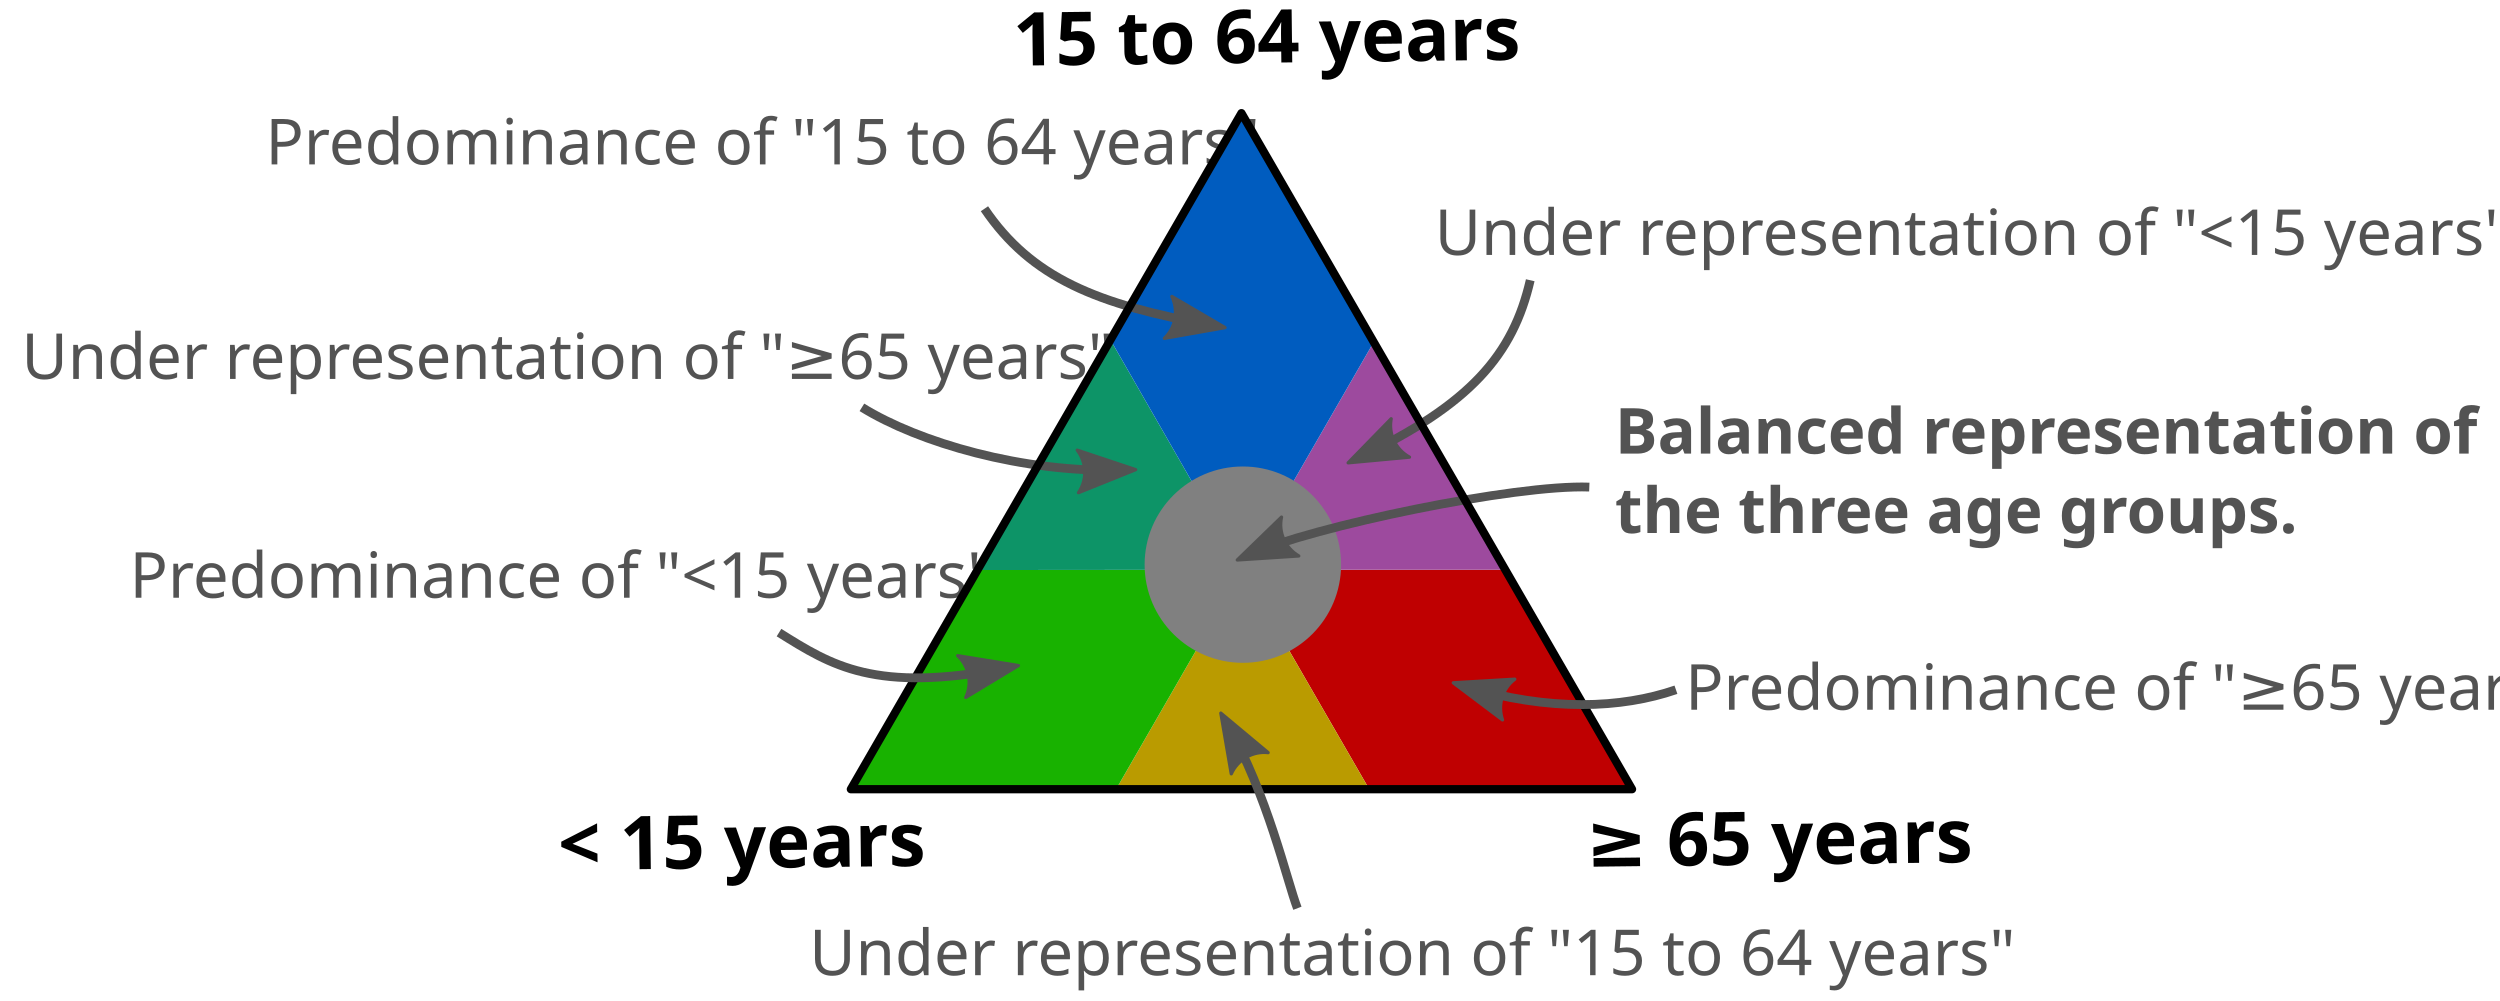
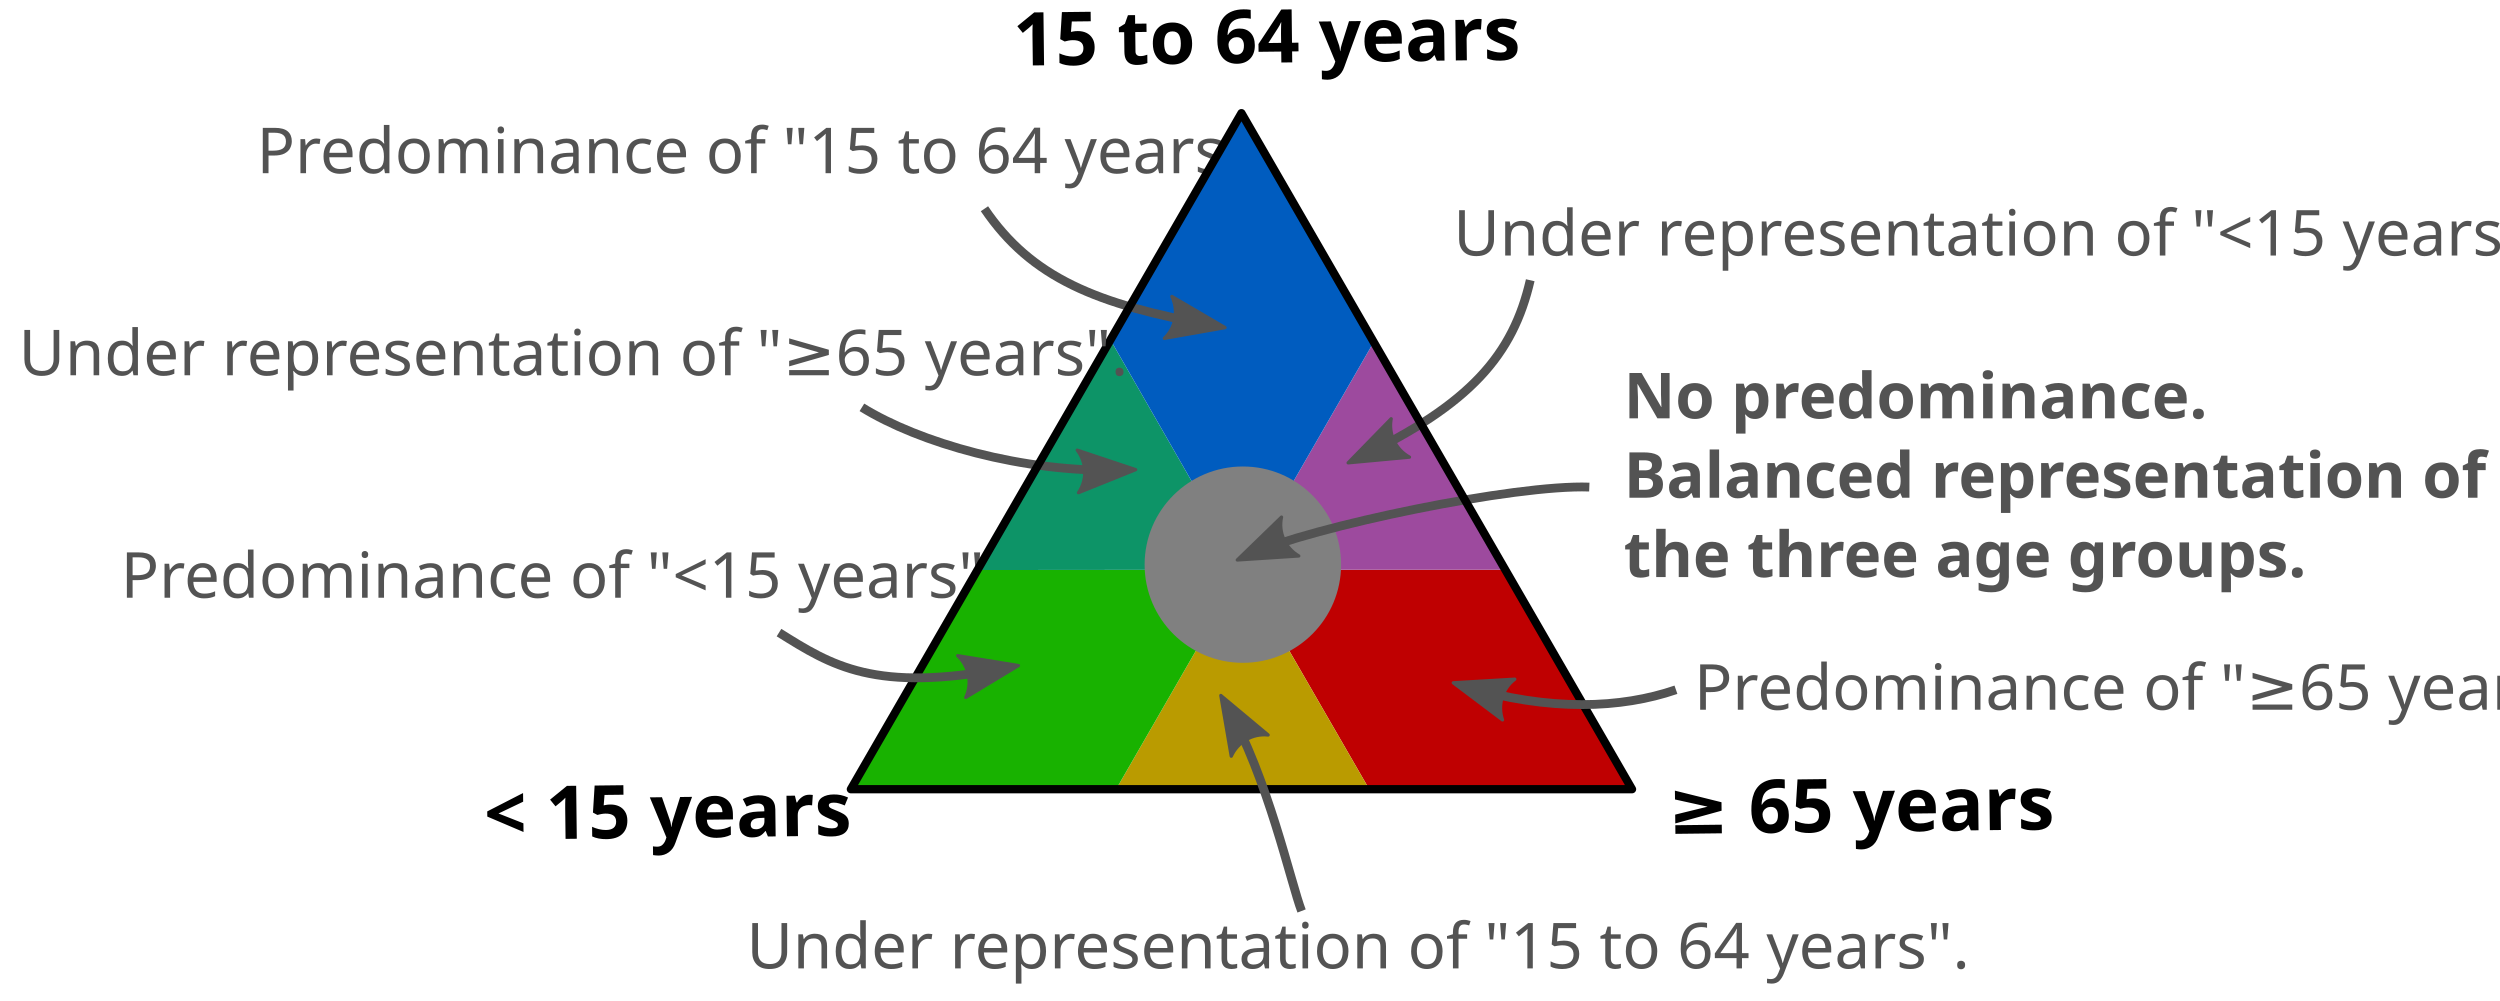
<svg xmlns="http://www.w3.org/2000/svg" height="60mm" version="1.1" width="150mm" id="svg1271">
  <defs id="defs2">
    <marker style="overflow:visible" id="Arrow2Mend-2-6-6" refX="0" refY="0" orient="auto" viewBox="0 0 6.93 5.196" markerWidth="6.93" markerHeight="5.196" preserveAspectRatio="xMidYMid">
      <path transform="scale(-0.6)" d="M 8.719,4.034 -2.207,0.016 8.719,-4.002 c -1.745,2.372 -1.735,5.617 -6e-7,8.035 z" style="fill:context-stroke;fill-rule:evenodd;stroke:context-stroke;stroke-width:0.625;stroke-linejoin:round" id="path359593-0-6-10" />
    </marker>
    <marker style="overflow:visible" id="Arrow2Mend-2-6-3-2" refX="0" refY="0" orient="auto" viewBox="0 0 6.93 5.196" markerWidth="6.93" markerHeight="5.196" preserveAspectRatio="xMidYMid">
      <path transform="scale(-0.6)" d="M 8.719,4.034 -2.207,0.016 8.719,-4.002 c -1.745,2.372 -1.735,5.617 -6e-7,8.035 z" style="fill:context-stroke;fill-rule:evenodd;stroke:context-stroke;stroke-width:0.625;stroke-linejoin:round" id="path359593-0-6-1-6" />
    </marker>
    <marker style="overflow:visible" id="Arrow2Mend-2-6-3" refX="0" refY="0" orient="auto" viewBox="0 0 6.93 5.196" markerWidth="6.93" markerHeight="5.196" preserveAspectRatio="xMidYMid">
      <path transform="scale(-0.6)" d="M 8.719,4.034 -2.207,0.016 8.719,-4.002 c -1.745,2.372 -1.735,5.617 -6e-7,8.035 z" style="fill:context-stroke;fill-rule:evenodd;stroke:context-stroke;stroke-width:0.625;stroke-linejoin:round" id="path359593-0-6-1" />
    </marker>
    <marker style="overflow:visible" id="Arrow2Mend-4" refX="0" refY="0" orient="auto">
      <path transform="scale(-0.6)" d="M 8.719,4.034 -2.207,0.016 8.719,-4.002 c -1.745,2.372 -1.735,5.617 -6e-7,8.035 z" style="fill:context-stroke;fill-rule:evenodd;stroke:context-stroke;stroke-width:0.625;stroke-linejoin:round" id="path359593-4" />
    </marker>
    <marker style="overflow:visible" id="Arrow2Mend-9-7" refX="0" refY="0" orient="auto">
      <path transform="scale(-0.6)" d="M 8.719,4.034 -2.207,0.016 8.719,-4.002 c -1.745,2.372 -1.735,5.617 -6e-7,8.035 z" style="fill:context-stroke;fill-rule:evenodd;stroke:context-stroke;stroke-width:0.625;stroke-linejoin:round" id="path359593-6-6" />
    </marker>
    <marker style="overflow:visible" id="Arrow2Mend-9-1-3" refX="0" refY="0" orient="auto">
      <path transform="scale(-0.6)" d="M 8.719,4.034 -2.207,0.016 8.719,-4.002 c -1.745,2.372 -1.735,5.617 -6e-7,8.035 z" style="fill:context-stroke;fill-rule:evenodd;stroke:context-stroke;stroke-width:0.625;stroke-linejoin:round" id="path359593-6-7-1" />
    </marker>
    <marker style="overflow:visible" id="Arrow2Mend-9-7-2" refX="0" refY="0" orient="auto">
      <path transform="scale(-0.6)" d="M 8.719,4.034 -2.207,0.016 8.719,-4.002 c -1.745,2.372 -1.735,5.617 -6e-7,8.035 z" style="fill:context-stroke;fill-rule:evenodd;stroke:context-stroke;stroke-width:0.625;stroke-linejoin:round" id="path359593-6-6-6" />
    </marker>
    <marker style="overflow:visible" id="Arrow2Mend-9-1-3-3" refX="0" refY="0" orient="auto">
      <path transform="scale(-0.6)" d="M 8.719,4.034 -2.207,0.016 8.719,-4.002 c -1.745,2.372 -1.735,5.617 -6e-7,8.035 z" style="fill:context-stroke;fill-rule:evenodd;stroke:context-stroke;stroke-width:0.625;stroke-linejoin:round" id="path359593-6-7-1-6" />
    </marker>
    <marker style="overflow:visible" id="Arrow2Mend-9-1-3-0" refX="0" refY="0" orient="auto">
      <path transform="scale(-0.6)" d="M 8.719,4.034 -2.207,0.016 8.719,-4.002 c -1.745,2.372 -1.735,5.617 -6e-7,8.035 z" style="fill:context-stroke;fill-rule:evenodd;stroke:context-stroke;stroke-width:0.625;stroke-linejoin:round" id="path359593-6-7-1-63" />
    </marker>
    <marker style="overflow:visible" id="Arrow2Mend-9-1-3-06" refX="0" refY="0" orient="auto">
      <path transform="scale(-0.6)" d="M 8.719,4.034 -2.207,0.016 8.719,-4.002 c -1.745,2.372 -1.735,5.617 -6e-7,8.035 z" style="fill:context-stroke;fill-rule:evenodd;stroke:context-stroke;stroke-width:0.625;stroke-linejoin:round" id="path359593-6-7-1-1" />
    </marker>
    <marker style="overflow:visible" id="Arrow2Mend" refX="0" refY="0" orient="auto" viewBox="0 0 6.93 5.196" markerWidth="6.93" markerHeight="5.196" preserveAspectRatio="xMidYMid">
      <path transform="scale(-0.6)" d="M 8.719,4.034 -2.207,0.016 8.719,-4.002 c -1.745,2.372 -1.735,5.617 -6e-7,8.035 z" style="fill:context-stroke;fill-rule:evenodd;stroke:context-stroke;stroke-width:0.625;stroke-linejoin:round" id="path359593" />
    </marker>
    <marker style="overflow:visible" id="Arrow2Mend-2" refX="0" refY="0" orient="auto" viewBox="0 0 6.93 5.196" markerWidth="6.93" markerHeight="5.196" preserveAspectRatio="xMidYMid">
      <path transform="scale(-0.6)" d="M 8.719,4.034 -2.207,0.016 8.719,-4.002 c -1.745,2.372 -1.735,5.617 -6e-7,8.035 z" style="fill:context-stroke;fill-rule:evenodd;stroke:context-stroke;stroke-width:0.625;stroke-linejoin:round" id="path359593-0" />
    </marker>
    <marker style="overflow:visible" id="Arrow2Mend-2-6" refX="0" refY="0" orient="auto" viewBox="0 0 6.93 5.196" markerWidth="6.93" markerHeight="5.196" preserveAspectRatio="xMidYMid">
      <path transform="scale(-0.6)" d="M 8.719,4.034 -2.207,0.016 8.719,-4.002 c -1.745,2.372 -1.735,5.617 -6e-7,8.035 z" style="fill:context-stroke;fill-rule:evenodd;stroke:context-stroke;stroke-width:0.625;stroke-linejoin:round" id="path359593-0-6" />
    </marker>
    <marker style="overflow:visible" id="Arrow2Mend-9-1-3-5" refX="0" refY="0" orient="auto" viewBox="0 0 6.93 5.196" markerWidth="6.93" markerHeight="5.196" preserveAspectRatio="xMidYMid">
      <path transform="scale(-0.6)" d="M 8.719,4.034 -2.207,0.016 8.719,-4.002 c -1.745,2.372 -1.735,5.617 -6e-7,8.035 z" style="fill:context-stroke;fill-rule:evenodd;stroke:context-stroke;stroke-width:0.625;stroke-linejoin:round" id="path359593-6-7-1-4" />
    </marker>
    <marker style="overflow:visible" id="Arrow2Mend-9-1-3-6" refX="0" refY="0" orient="auto">
      <path transform="scale(-0.6)" d="M 8.719,4.034 -2.207,0.016 8.719,-4.002 c -1.745,2.372 -1.735,5.617 -6e-7,8.035 z" style="fill:context-stroke;fill-rule:evenodd;stroke:context-stroke;stroke-width:0.625;stroke-linejoin:round" id="path359593-6-7-1-5" />
    </marker>
    <marker style="overflow:visible" id="Arrow2Mend-9-7-9" refX="0" refY="0" orient="auto">
      <path transform="scale(-0.6)" d="M 8.719,4.034 -2.207,0.016 8.719,-4.002 c -1.745,2.372 -1.735,5.617 -6e-7,8.035 z" style="fill:context-stroke;fill-rule:evenodd;stroke:context-stroke;stroke-width:0.625;stroke-linejoin:round" id="path359593-6-6-3" />
    </marker>
    <marker style="overflow:visible" id="Arrow2Mend-2-6-6-7" refX="0" refY="0" orient="auto" viewBox="0 0 6.93 5.196" markerWidth="6.93" markerHeight="5.196" preserveAspectRatio="xMidYMid">
      <path transform="scale(-0.6)" d="M 8.719,4.034 -2.207,0.016 8.719,-4.002 c -1.745,2.372 -1.735,5.617 -6e-7,8.035 z" style="fill:context-stroke;fill-rule:evenodd;stroke:context-stroke;stroke-width:0.625;stroke-linejoin:round" id="path359593-0-6-10-3" />
    </marker>
    <marker style="overflow:visible" id="Arrow2Mend-2-6-3-2-6" refX="0" refY="0" orient="auto" viewBox="0 0 6.93 5.196" markerWidth="6.93" markerHeight="5.196" preserveAspectRatio="xMidYMid">
      <path transform="scale(-0.6)" d="M 8.719,4.034 -2.207,0.016 8.719,-4.002 c -1.745,2.372 -1.735,5.617 -6e-7,8.035 z" style="fill:context-stroke;fill-rule:evenodd;stroke:context-stroke;stroke-width:0.625;stroke-linejoin:round" id="path359593-0-6-1-6-1" />
    </marker>
    <marker style="overflow:visible" id="Arrow2Mend-2-6-3-29" refX="0" refY="0" orient="auto" viewBox="0 0 6.93 5.196" markerWidth="6.93" markerHeight="5.196" preserveAspectRatio="xMidYMid">
      <path transform="scale(-0.6)" d="M 8.719,4.034 -2.207,0.016 8.719,-4.002 c -1.745,2.372 -1.735,5.617 -6e-7,8.035 z" style="fill:context-stroke;fill-rule:evenodd;stroke:context-stroke;stroke-width:0.625;stroke-linejoin:round" id="path359593-0-6-1-3" />
    </marker>
    <marker style="overflow:visible" id="Arrow2Mend-2-6-6-3" refX="0" refY="0" orient="auto" viewBox="0 0 6.93 5.196" markerWidth="6.93" markerHeight="5.196" preserveAspectRatio="xMidYMid">
      <path transform="scale(-0.6)" d="M 8.719,4.034 -2.207,0.016 8.719,-4.002 c -1.745,2.372 -1.735,5.617 -6e-7,8.035 z" style="fill:context-stroke;fill-rule:evenodd;stroke:context-stroke;stroke-width:0.625;stroke-linejoin:round" id="path359593-0-6-10-9" />
    </marker>
    <marker style="overflow:visible" id="Arrow2Mend-2-6-3-2-1" refX="0" refY="0" orient="auto" viewBox="0 0 6.93 5.196" markerWidth="6.93" markerHeight="5.196" preserveAspectRatio="xMidYMid">
      <path transform="scale(-0.6)" d="M 8.719,4.034 -2.207,0.016 8.719,-4.002 c -1.745,2.372 -1.735,5.617 -6e-7,8.035 z" style="fill:context-stroke;fill-rule:evenodd;stroke:context-stroke;stroke-width:0.625;stroke-linejoin:round" id="path359593-0-6-1-6-9" />
    </marker>
    <marker style="overflow:visible" id="Arrow2Mend-2-6-3-6" refX="0" refY="0" orient="auto" viewBox="0 0 6.93 5.196" markerWidth="6.93" markerHeight="5.196" preserveAspectRatio="xMidYMid">
      <path transform="scale(-0.6)" d="M 8.719,4.034 -2.207,0.016 8.719,-4.002 c -1.745,2.372 -1.735,5.617 -6e-7,8.035 z" style="fill:context-stroke;fill-rule:evenodd;stroke:context-stroke;stroke-width:0.625;stroke-linejoin:round" id="path359593-0-6-1-9" />
    </marker>
    <marker style="overflow:visible" id="Arrow2Mend-9-1-3-0-6" refX="0" refY="0" orient="auto">
      <path transform="scale(-0.6)" d="M 8.719,4.034 -2.207,0.016 8.719,-4.002 c -1.745,2.372 -1.735,5.617 -6e-7,8.035 z" style="fill:context-stroke;fill-rule:evenodd;stroke:context-stroke;stroke-width:0.625;stroke-linejoin:round" id="path359593-6-7-1-63-0" />
    </marker>
    <marker style="overflow:visible" id="Arrow2Mend-9-1-3-3-7" refX="0" refY="0" orient="auto">
      <path transform="scale(-0.6)" d="M 8.719,4.034 -2.207,0.016 8.719,-4.002 c -1.745,2.372 -1.735,5.617 -6e-7,8.035 z" style="fill:context-stroke;fill-rule:evenodd;stroke:context-stroke;stroke-width:0.625;stroke-linejoin:round" id="path359593-6-7-1-6-0" />
    </marker>
    <marker style="overflow:visible" id="Arrow2Mend-9-7-2-1" refX="0" refY="0" orient="auto">
      <path transform="scale(-0.6)" d="M 8.719,4.034 -2.207,0.016 8.719,-4.002 c -1.745,2.372 -1.735,5.617 -6e-7,8.035 z" style="fill:context-stroke;fill-rule:evenodd;stroke:context-stroke;stroke-width:0.625;stroke-linejoin:round" id="path359593-6-6-6-0" />
    </marker>
    <marker style="overflow:visible" id="Arrow2Mend-9-1-3-6-1" refX="0" refY="0" orient="auto">
      <path transform="scale(-0.6)" d="M 8.719,4.034 -2.207,0.016 8.719,-4.002 c -1.745,2.372 -1.735,5.617 -6e-7,8.035 z" style="fill:context-stroke;fill-rule:evenodd;stroke:context-stroke;stroke-width:0.625;stroke-linejoin:round" id="path359593-6-7-1-5-3" />
    </marker>
    <marker style="overflow:visible" id="Arrow2Mend-9-7-9-7" refX="0" refY="0" orient="auto">
      <path transform="scale(-0.6)" d="M 8.719,4.034 -2.207,0.016 8.719,-4.002 c -1.745,2.372 -1.735,5.617 -6e-7,8.035 z" style="fill:context-stroke;fill-rule:evenodd;stroke:context-stroke;stroke-width:0.625;stroke-linejoin:round" id="path359593-6-6-3-7" />
    </marker>
    <marker style="overflow:visible" id="Arrow2Mend-9-1-3-5-2" refX="0" refY="0" orient="auto" viewBox="0 0 6.93 5.196" markerWidth="6.93" markerHeight="5.196" preserveAspectRatio="xMidYMid">
      <path transform="scale(-0.6)" d="M 8.719,4.034 -2.207,0.016 8.719,-4.002 c -1.745,2.372 -1.735,5.617 -6e-7,8.035 z" style="fill:context-stroke;fill-rule:evenodd;stroke:context-stroke;stroke-width:0.625;stroke-linejoin:round" id="path359593-6-7-1-4-6" />
    </marker>
    <marker style="overflow:visible" id="Arrow2Mend-9-1-3-06-4" refX="0" refY="0" orient="auto">
      <path transform="scale(-0.6)" d="M 8.719,4.034 -2.207,0.016 8.719,-4.002 c -1.745,2.372 -1.735,5.617 -6e-7,8.035 z" style="fill:context-stroke;fill-rule:evenodd;stroke:context-stroke;stroke-width:0.625;stroke-linejoin:round" id="path359593-6-7-1-1-5" />
    </marker>
    <marker style="overflow:visible" id="Arrow2Mend-9-1-3-0-6-2" refX="0" refY="0" orient="auto">
      <path transform="scale(-0.6)" d="M 8.719,4.034 -2.207,0.016 8.719,-4.002 c -1.745,2.372 -1.735,5.617 -6e-7,8.035 z" style="fill:context-stroke;fill-rule:evenodd;stroke:context-stroke;stroke-width:0.625;stroke-linejoin:round" id="path359593-6-7-1-63-0-0" />
    </marker>
    <marker style="overflow:visible" id="Arrow2Mend-9-1-3-3-7-2" refX="0" refY="0" orient="auto">
      <path transform="scale(-0.6)" d="M 8.719,4.034 -2.207,0.016 8.719,-4.002 c -1.745,2.372 -1.735,5.617 -6e-7,8.035 z" style="fill:context-stroke;fill-rule:evenodd;stroke:context-stroke;stroke-width:0.625;stroke-linejoin:round" id="path359593-6-7-1-6-0-9" />
    </marker>
    <marker style="overflow:visible" id="Arrow2Mend-9-7-2-1-0" refX="0" refY="0" orient="auto">
      <path transform="scale(-0.6)" d="M 8.719,4.034 -2.207,0.016 8.719,-4.002 c -1.745,2.372 -1.735,5.617 -6e-7,8.035 z" style="fill:context-stroke;fill-rule:evenodd;stroke:context-stroke;stroke-width:0.625;stroke-linejoin:round" id="path359593-6-6-6-0-9" />
    </marker>
    <marker style="overflow:visible" id="Arrow2Mend-9-1-3-6-1-9" refX="0" refY="0" orient="auto">
      <path transform="scale(-0.6)" d="M 8.719,4.034 -2.207,0.016 8.719,-4.002 c -1.745,2.372 -1.735,5.617 -6e-7,8.035 z" style="fill:context-stroke;fill-rule:evenodd;stroke:context-stroke;stroke-width:0.625;stroke-linejoin:round" id="path359593-6-7-1-5-3-4" />
    </marker>
    <marker style="overflow:visible" id="Arrow2Mend-9-7-9-7-5" refX="0" refY="0" orient="auto">
      <path transform="scale(-0.6)" d="M 8.719,4.034 -2.207,0.016 8.719,-4.002 c -1.745,2.372 -1.735,5.617 -6e-7,8.035 z" style="fill:context-stroke;fill-rule:evenodd;stroke:context-stroke;stroke-width:0.625;stroke-linejoin:round" id="path359593-6-6-3-7-1" />
    </marker>
    <marker style="overflow:visible" id="Arrow2Mend-9-1-3-5-2-0" refX="0" refY="0" orient="auto" viewBox="0 0 6.93 5.196" markerWidth="6.93" markerHeight="5.196" preserveAspectRatio="xMidYMid">
      <path transform="scale(-0.6)" d="M 8.719,4.034 -2.207,0.016 8.719,-4.002 c -1.745,2.372 -1.735,5.617 -6e-7,8.035 z" style="fill:context-stroke;fill-rule:evenodd;stroke:context-stroke;stroke-width:0.625;stroke-linejoin:round" id="path359593-6-7-1-4-6-3" />
    </marker>
    <marker style="overflow:visible" id="Arrow2Mend-9-1-3-06-4-7" refX="0" refY="0" orient="auto">
      <path transform="scale(-0.6)" d="M 8.719,4.034 -2.207,0.016 8.719,-4.002 c -1.745,2.372 -1.735,5.617 -6e-7,8.035 z" style="fill:context-stroke;fill-rule:evenodd;stroke:context-stroke;stroke-width:0.625;stroke-linejoin:round" id="path359593-6-7-1-1-5-8" />
    </marker>
    <marker style="overflow:visible" id="Arrow2Mend-9-7-2-1-1" refX="0" refY="0" orient="auto">
      <path transform="scale(-0.6)" d="M 8.719,4.034 -2.207,0.016 8.719,-4.002 c -1.745,2.372 -1.735,5.617 -6e-7,8.035 z" style="fill:context-stroke;fill-rule:evenodd;stroke:context-stroke;stroke-width:0.625;stroke-linejoin:round" id="path359593-6-6-6-0-3" />
    </marker>
    <marker style="overflow:visible" id="Arrow2Mend-9-7-2-1-1-6" refX="0" refY="0" orient="auto">
      <path transform="scale(-0.6)" d="M 8.719,4.034 -2.207,0.016 8.719,-4.002 c -1.745,2.372 -1.735,5.617 -6e-7,8.035 z" style="fill:context-stroke;fill-rule:evenodd;stroke:context-stroke;stroke-width:0.625;stroke-linejoin:round" id="path359593-6-6-6-0-3-2" />
    </marker>
  </defs>
-   <text xml:space="preserve" style="font-style:normal;font-variant:normal;font-weight:600;font-stretch:normal;font-size:16.826px;line-height:1.25;font-family:'Myriad Pro';-inkscape-font-specification:'Myriad Pro, Semi-Bold';font-variant-ligatures:normal;font-variant-caps:normal;font-variant-numeric:normal;font-variant-east-asian:normal;display:inline;stroke-width:1.105" x="357.267" y="200.79" id="text2020192-0-9-6-8-47-7-0" transform="rotate(-0.6760021)">
-     <tspan id="tspan991476-0" x="357.267" y="200.79" style="stroke-width:1.105">≥ 65 years</tspan>
+   <text xml:space="preserve" style="font-style:normal;font-variant:normal;font-weight:600;font-stretch:normal;font-size:16.826px;line-height:1.25;font-family:'Myriad Pro';-inkscape-font-specification:'Myriad Pro, Semi-Bold';font-variant-ligatures:normal;font-variant-caps:normal;font-variant-numeric:normal;font-variant-east-asian:normal;display:inline;stroke-width:1.105" x="375.897" y="193.562" id="text2020192-0-9-6-8-47-7-0" transform="rotate(-0.6760021)">
+     <tspan id="tspan991476-0" x="375.897" y="193.562" style="stroke-width:1.105">≥ 65 years</tspan>
  </text>
-   <text xml:space="preserve" style="font-style:normal;font-variant:normal;font-weight:600;font-stretch:normal;font-size:16.826px;line-height:1.25;font-family:'Myriad Pro';-inkscape-font-specification:'Myriad Pro, Semi-Bold';font-variant-ligatures:normal;font-variant-caps:normal;font-variant-numeric:normal;font-variant-east-asian:normal;display:inline;stroke-width:1.105" x="124.295" y="198.802" id="text2020192-0-9-6-8-47-7-2-4" transform="rotate(-0.6760021)">
-     <tspan id="tspan991478-62" x="124.295" y="198.802" style="stroke-width:1.105">&lt; 15 years</tspan>
+   <text xml:space="preserve" style="font-style:normal;font-variant:normal;font-weight:600;font-stretch:normal;font-size:16.826px;line-height:1.25;font-family:'Myriad Pro';-inkscape-font-specification:'Myriad Pro, Semi-Bold';font-variant-ligatures:normal;font-variant-caps:normal;font-variant-numeric:normal;font-variant-east-asian:normal;display:inline;stroke-width:1.105" x="107.592" y="191.735" id="text2020192-0-9-6-8-47-7-2-4" transform="rotate(-0.6760021)">
+     <tspan id="tspan991478-62" x="107.592" y="191.735" style="stroke-width:1.105">&lt; 15 years</tspan>
  </text>
  <text xml:space="preserve" style="font-style:normal;font-variant:normal;font-weight:600;font-stretch:normal;font-size:16.826px;line-height:1.25;font-family:'Myriad Pro';-inkscape-font-specification:'Myriad Pro, Semi-Bold';font-variant-ligatures:normal;font-variant-caps:normal;font-variant-numeric:normal;font-variant-east-asian:normal;display:inline;stroke-width:1.105" x="229.62" y="17.601" id="text2020192-0-9-6-8-47-7-3-6" transform="rotate(-0.6760021)">
    <tspan id="tspan991474-7" x="229.62" y="17.601" style="stroke-width:1.105">15 to 64 years</tspan>
  </text>
-   <text xml:space="preserve" style="font-style:normal;font-variant:normal;font-weight:normal;font-stretch:normal;font-size:14.395px;line-height:1.25;font-family:'Myriad Pro';-inkscape-font-specification:'Myriad Pro, Normal';font-variant-ligatures:normal;font-variant-caps:normal;font-variant-numeric:normal;font-variant-east-asian:normal;display:inline;fill:#535353;fill-opacity:1;stroke-width:1" x="4.869" y="85.93" id="text2020192-0-9">
-     <tspan x="4.869" y="85.93" id="tspan347160-7" style="stroke-width:1">Under representation of "≥65 years".</tspan>
+   <text xml:space="preserve" style="font-style:normal;font-variant:normal;font-weight:normal;font-stretch:normal;font-size:14.395px;line-height:1.25;font-family:'Myriad Pro';-inkscape-font-specification:'Myriad Pro, Normal';font-variant-ligatures:normal;font-variant-caps:normal;font-variant-numeric:normal;font-variant-east-asian:normal;display:inline;fill:#535353;fill-opacity:1;stroke-width:1" x="58.203" y="39.274" id="text2020192-1">
+     <tspan x="58.203" y="39.274" id="tspan347158" style="stroke-width:1">Predominance of "15 to 64 years".</tspan>
  </text>
-   <text xml:space="preserve" style="font-style:normal;font-variant:normal;font-weight:normal;font-stretch:normal;font-size:14.395px;line-height:1.25;font-family:'Myriad Pro';-inkscape-font-specification:'Myriad Pro, Normal';font-variant-ligatures:normal;font-variant-caps:normal;font-variant-numeric:normal;font-variant-east-asian:normal;display:inline;fill:#535353;fill-opacity:1;stroke-width:1" x="60.203" y="37.274" id="text2020192-1">
-     <tspan x="60.203" y="37.274" id="tspan347158" style="stroke-width:1">Predominance of "15 to 64 years".</tspan>
+   <text xml:space="preserve" style="font-style:normal;font-variant:normal;font-weight:normal;font-stretch:normal;font-size:14.395px;line-height:1.25;font-family:'Myriad Pro';-inkscape-font-specification:'Myriad Pro, Normal';font-variant-ligatures:normal;font-variant-caps:normal;font-variant-numeric:normal;font-variant-east-asian:normal;display:inline;fill:#535353;fill-opacity:1;stroke-width:1" x="384.162" y="160.95" id="text2020192-0-8">
+     <tspan x="384.162" y="160.95" id="tspan347160" style="stroke-width:1">Predominance of "≥65 years".</tspan>
  </text>
-   <text xml:space="preserve" style="font-style:normal;font-variant:normal;font-weight:normal;font-stretch:normal;font-size:14.395px;line-height:1.25;font-family:'Myriad Pro';-inkscape-font-specification:'Myriad Pro, Normal';font-variant-ligatures:normal;font-variant-caps:normal;font-variant-numeric:normal;font-variant-east-asian:normal;display:inline;fill:#535353;fill-opacity:1;stroke-width:1" x="325.347" y="57.813" id="text2020192-0-0-8">
-     <tspan x="325.347" y="57.813" id="tspan347162-0" style="stroke-width:1">Under representation of "&lt;15 years".</tspan>
+   <text xml:space="preserve" style="font-style:normal;font-variant:normal;font-weight:bold;font-stretch:normal;font-size:14.395px;line-height:1.25;font-family:'Myriad Pro';-inkscape-font-specification:'Myriad Pro, Bold';font-variant-ligatures:normal;font-variant-caps:normal;font-variant-numeric:normal;font-variant-east-asian:normal;display:inline;fill:#535353;fill-opacity:1;stroke-width:1" x="368.212" y="94.873" id="text2020192-4">
+     <tspan id="tspan365599-5" x="368.212" y="94.873" style="font-style:normal;font-variant:normal;font-weight:bold;font-stretch:normal;font-size:14.395px;font-family:'Myriad Pro';-inkscape-font-specification:'Myriad Pro, Bold';font-variant-ligatures:normal;font-variant-caps:normal;font-variant-numeric:normal;font-variant-east-asian:normal;stroke-width:1">No predominance.</tspan>
+     <tspan x="368.212" y="112.868" style="font-style:normal;font-variant:normal;font-weight:bold;font-stretch:normal;font-size:14.395px;font-family:'Myriad Pro';-inkscape-font-specification:'Myriad Pro, Bold';font-variant-ligatures:normal;font-variant-caps:normal;font-variant-numeric:normal;font-variant-east-asian:normal;stroke-width:1" id="tspan963">Balanced representation of</tspan>
+     <tspan x="368.212" y="130.862" id="tspan347158-2" style="font-style:normal;font-variant:normal;font-weight:bold;font-stretch:normal;font-size:14.395px;font-family:'Myriad Pro';-inkscape-font-specification:'Myriad Pro, Bold';font-variant-ligatures:normal;font-variant-caps:normal;font-variant-numeric:normal;font-variant-east-asian:normal;stroke-width:1">the three age groups.</tspan>
  </text>
-   <text xml:space="preserve" style="font-style:normal;font-variant:normal;font-weight:normal;font-stretch:normal;font-size:14.395px;line-height:1.25;font-family:'Myriad Pro';-inkscape-font-specification:'Myriad Pro, Normal';font-variant-ligatures:normal;font-variant-caps:normal;font-variant-numeric:normal;font-variant-east-asian:normal;display:inline;fill:#535353;fill-opacity:1;stroke-width:1" x="382.162" y="160.95" id="text2020192-0-8">
-     <tspan x="382.162" y="160.95" id="tspan347160" style="stroke-width:1">Predominance of "≥65 years".</tspan>
-   </text>
-   <text xml:space="preserve" style="font-style:normal;font-variant:normal;font-weight:bold;font-stretch:normal;font-size:14.395px;line-height:1.25;font-family:'Myriad Pro';-inkscape-font-specification:'Myriad Pro, Bold';font-variant-ligatures:normal;font-variant-caps:normal;font-variant-numeric:normal;font-variant-east-asian:normal;display:inline;fill:#535353;fill-opacity:1;stroke-width:1" x="366.212" y="102.873" id="text2020192-4">
-     <tspan id="tspan365599-5" x="366.212" y="102.873" style="stroke-width:1;-inkscape-font-specification:'Myriad Pro, Bold';font-family:'Myriad Pro';font-weight:bold;font-style:normal;font-stretch:normal;font-variant:normal;font-size:14.395px;font-variant-ligatures:normal;font-variant-caps:normal;font-variant-numeric:normal;font-variant-east-asian:normal">Balanced representation of</tspan>
-     <tspan x="366.212" y="120.868" id="tspan347158-2" style="stroke-width:1;-inkscape-font-specification:'Myriad Pro, Bold';font-family:'Myriad Pro';font-weight:bold;font-style:normal;font-stretch:normal;font-variant:normal;font-size:14.395px;font-variant-ligatures:normal;font-variant-caps:normal;font-variant-numeric:normal;font-variant-east-asian:normal">the three age groups.</tspan>
-   </text>
-   <text xml:space="preserve" style="font-style:normal;font-variant:normal;font-weight:normal;font-stretch:normal;font-size:14.395px;line-height:1.25;font-family:'Myriad Pro';-inkscape-font-specification:'Myriad Pro, Normal';font-variant-ligatures:normal;font-variant-caps:normal;font-variant-numeric:normal;font-variant-east-asian:normal;display:inline;fill:#535353;fill-opacity:1;stroke-width:1" x="183.525" y="221.14" id="text2020192-9">
-     <tspan x="183.525" y="221.14" id="tspan347158-1" style="stroke-width:1">Under representation of "15 to 64 years"</tspan>
-   </text>
-   <text xml:space="preserve" style="font-style:normal;font-variant:normal;font-weight:normal;font-stretch:normal;font-size:14.395px;line-height:1.25;font-family:'Myriad Pro';-inkscape-font-specification:'Myriad Pro, Normal';font-variant-ligatures:normal;font-variant-caps:normal;font-variant-numeric:normal;font-variant-east-asian:normal;display:inline;fill:#535353;fill-opacity:1;stroke-width:1" x="29.383" y="135.556" id="text2020192-0-0-79">
-     <tspan x="29.383" y="135.556" id="tspan347162" style="stroke-width:1">Predominance of "&lt;15 years".</tspan>
+   <text xml:space="preserve" style="font-style:normal;font-variant:normal;font-weight:normal;font-stretch:normal;font-size:14.395px;line-height:1.25;font-family:'Myriad Pro';-inkscape-font-specification:'Myriad Pro, Normal';font-variant-ligatures:normal;font-variant-caps:normal;font-variant-numeric:normal;font-variant-east-asian:normal;display:inline;fill:#535353;fill-opacity:1;stroke-width:1" x="27.383" y="135.556" id="text2020192-0-0-79">
+     <tspan x="27.383" y="135.556" id="tspan347162" style="stroke-width:1">Predominance of "&lt;15 years".</tspan>
  </text>
  <path style="fill:#bf0001;fill-opacity:1;stroke:none;stroke-width:1.207px;stroke-linecap:butt;stroke-linejoin:miter;stroke-opacity:1" d="m 341.364,129.2 -59.598,0.006 28.734,49.76 59.199,-0.22" id="path352121-6-3" />
  <path style="fill:#ba9b00;fill-opacity:1;stroke:none;stroke-width:1.207px;stroke-linecap:butt;stroke-linejoin:miter;stroke-opacity:1" d="m 253.044,179.067 57.474,-0.07 -28.754,-49.792" id="path351907-9-8" />
  <path style="fill:#9d4a9e;fill-opacity:1;stroke:none;stroke-width:1.207px;stroke-linecap:butt;stroke-linejoin:miter;stroke-opacity:1" d="m 311.566,77.491 -29.803,51.718 59.617,-0.009" id="path351561-3-0" />
  <path style="fill:#18b200;fill-opacity:1;stroke:none;stroke-width:1.207px;stroke-linecap:butt;stroke-linejoin:miter;stroke-opacity:1" d="m 193.638,178.731 59.426,0.301 28.705,-49.833 -60.054,0.065 -28.474,49.307" id="path351207-7-5" />
  <path style="fill:#0d9467;fill-opacity:1;stroke:none;stroke-width:1.207px;stroke-linecap:butt;stroke-linejoin:miter;stroke-opacity:1" d="m 251.816,77.056 -30.125,52.21 60.078,-0.06 z" id="path351056-4-6" />
  <path style="fill:#005cbf;fill-opacity:1;stroke:none;stroke-width:1.207px;stroke-linecap:butt;stroke-linejoin:miter;stroke-opacity:1" d="M 281.395,26.102 251.821,77.062 281.766,129.207 311.531,77.548 281.392,25.852" id="path348292-5-6" />
  <ellipse style="fill:#808080;fill-opacity:1;stroke:none;stroke-width:1.333;stop-color:#000000" id="path389359" cx="281.844" cy="128.049" rx="22.278" ry="22.262" />
  <path style="display:inline;fill:none;stroke:#535353;stroke-width:2;stroke-linecap:butt;stroke-linejoin:miter;stroke-miterlimit:4;stroke-dasharray:none;stroke-opacity:1;marker-end:url(#Arrow2Mend-9-1-3-0-6)" d="m 195.456,92.372 c 12.832,7.957 36.459,14.928 59.433,14.233" id="path358592-2-8-2" />
  <path style="display:inline;fill:none;stroke:#535353;stroke-width:2;stroke-linecap:butt;stroke-linejoin:miter;stroke-miterlimit:4;stroke-dasharray:none;stroke-opacity:1;marker-end:url(#Arrow2Mend-9-1-3-3-7)" d="M 223.243,47.334 C 233.861,63.015 248.69,69.094 275.197,73.844" id="path358592-2-8-1" />
  <path style="display:inline;fill:none;stroke:#535353;stroke-width:2;stroke-linecap:butt;stroke-linejoin:miter;stroke-miterlimit:4;stroke-dasharray:none;stroke-opacity:1;marker-end:url(#Arrow2Mend-9-7-2-1)" d="m 347.015,63.551 c -3.907,16.845 -13.436,28.1 -38.915,40.248" id="path358592-2-9" />
  <path style="display:inline;fill:none;stroke:#535353;stroke-width:2;stroke-linecap:butt;stroke-linejoin:miter;stroke-miterlimit:4;stroke-dasharray:none;stroke-opacity:1;marker-end:url(#Arrow2Mend-9-7-9-7)" d="m 360.41,110.458 c -16.637,-0.636 -62.395,8.773 -77.417,15.436" id="path358592-2-7" />
  <path id="path5866-0" style="color:#000000;clip-rule:nonzero;display:inline;overflow:visible;visibility:visible;isolation:auto;mix-blend-mode:normal;color-interpolation:sRGB;color-interpolation-filters:linearRGB;solid-color:#000000;solid-opacity:1;fill:none;fill-opacity:1;fill-rule:evenodd;stroke:#000000;stroke-width:1.871;stroke-linecap:round;stroke-linejoin:round;stroke-miterlimit:4;stroke-dasharray:none;stroke-dashoffset:0;stroke-opacity:1;marker:none;marker-start:none;marker-mid:none;marker-end:none;color-rendering:auto;image-rendering:auto;shape-rendering:auto;text-rendering:auto;enable-background:accumulate" d="M 370.102,178.969 H 192.95 L 281.526,25.657 Z" />
  <path style="display:inline;fill:none;stroke:#535353;stroke-width:2;stroke-linecap:butt;stroke-linejoin:miter;stroke-miterlimit:4;stroke-dasharray:none;stroke-opacity:1;marker-end:url(#Arrow2Mend-9-1-3-6-1)" d="m 380.056,156.416 c -12.358,4.24 -28.604,5.018 -47.95,-0.825" id="path358592-2-8-6" />
-   <path style="display:inline;fill:none;stroke:#535353;stroke-width:2;stroke-linecap:butt;stroke-linejoin:miter;stroke-miterlimit:4;stroke-dasharray:none;stroke-opacity:1;marker-end:url(#Arrow2Mend-9-1-3-5-2)" d="m 294.216,205.966 c -2.336,-6.025 -6.776,-25.904 -16.027,-41.964" id="path358592-2-8-7" />
+   <path style="display:inline;fill:none;stroke:#535353;stroke-width:2;stroke-linecap:butt;stroke-linejoin:miter;stroke-miterlimit:4;stroke-dasharray:none;stroke-opacity:1;marker-end:url(#Arrow2Mend-9-1-3-5-2)" d="m 295.161,206.583 c -2.336,-6.025 -7.722,-30.521 -16.973,-46.581" id="path358592-2-8-7" />
  <path style="display:inline;fill:none;stroke:#535353;stroke-width:2;stroke-linecap:butt;stroke-linejoin:miter;stroke-miterlimit:4;stroke-dasharray:none;stroke-opacity:1;marker-end:url(#Arrow2Mend-9-1-3-06-4)" d="m 176.655,143.456 c 11.908,7.425 21.668,13.814 51.71,7.998" id="path358592-2-8-5" />
+   <text xml:space="preserve" style="font-style:normal;font-variant:normal;font-weight:normal;font-stretch:normal;font-size:14.395px;line-height:1.25;font-family:'Myriad Pro';-inkscape-font-specification:'Myriad Pro, Normal';font-variant-ligatures:normal;font-variant-caps:normal;font-variant-numeric:normal;font-variant-east-asian:normal;display:inline;fill:#535353;fill-opacity:1;stroke-width:1" x="4.235" y="85.106" id="text2020192-0-8-2">
+     <tspan x="4.235" y="85.106" id="tspan347160-7" style="stroke-width:1">Under representation of "≥65 years".</tspan>
+   </text>
+   <text xml:space="preserve" style="font-style:normal;font-variant:normal;font-weight:normal;font-stretch:normal;font-size:14.395px;line-height:1.25;font-family:'Myriad Pro';-inkscape-font-specification:'Myriad Pro, Normal';font-variant-ligatures:normal;font-variant-caps:normal;font-variant-numeric:normal;font-variant-east-asian:normal;display:inline;fill:#535353;fill-opacity:1;stroke-width:1" x="169.297" y="219.606" id="text2020192-1-0">
+     <tspan x="169.297" y="219.606" id="tspan347158-9" style="stroke-width:1">Under representation of "15 to 64 years".</tspan>
+   </text>
+   <text xml:space="preserve" style="font-style:normal;font-variant:normal;font-weight:normal;font-stretch:normal;font-size:14.395px;line-height:1.25;font-family:'Myriad Pro';-inkscape-font-specification:'Myriad Pro, Normal';font-variant-ligatures:normal;font-variant-caps:normal;font-variant-numeric:normal;font-variant-east-asian:normal;display:inline;fill:#535353;fill-opacity:1;stroke-width:1" x="329.594" y="57.942" id="text2020192-0-0-79-3">
+     <tspan x="329.594" y="57.942" id="tspan347162-6" style="stroke-width:1">Under representation of "&lt;15 years".</tspan>
+   </text>
</svg>
